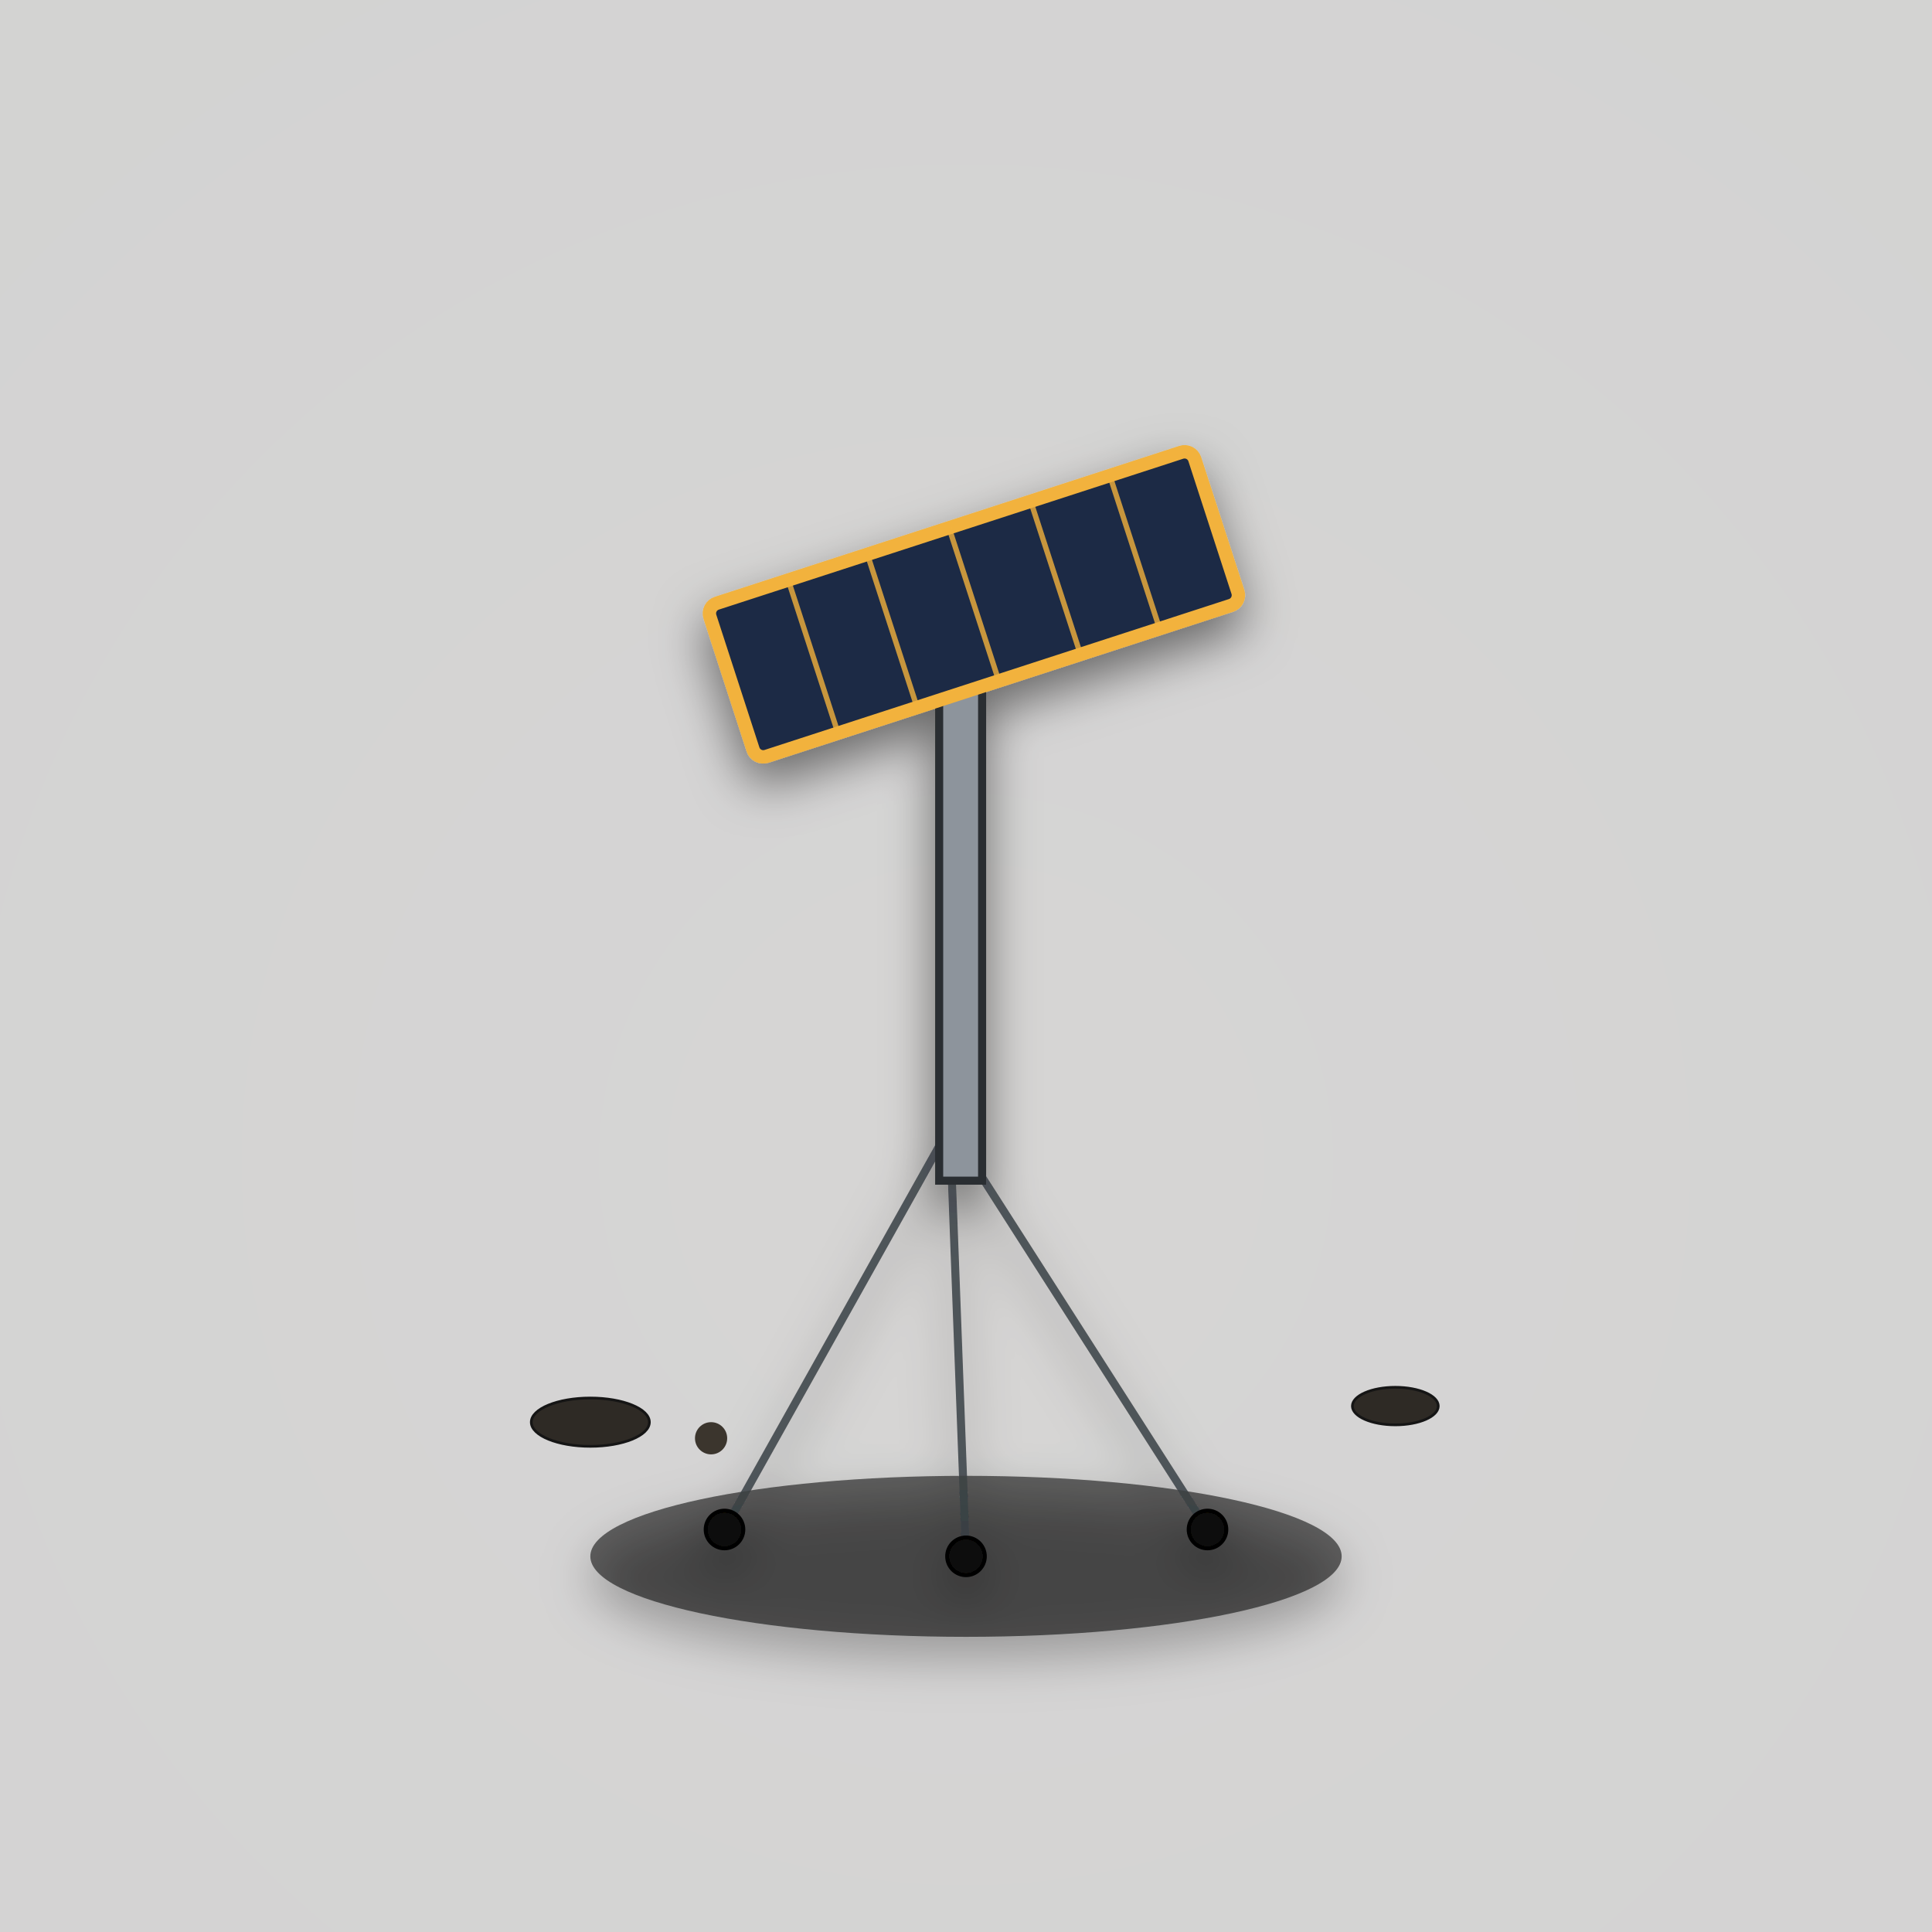
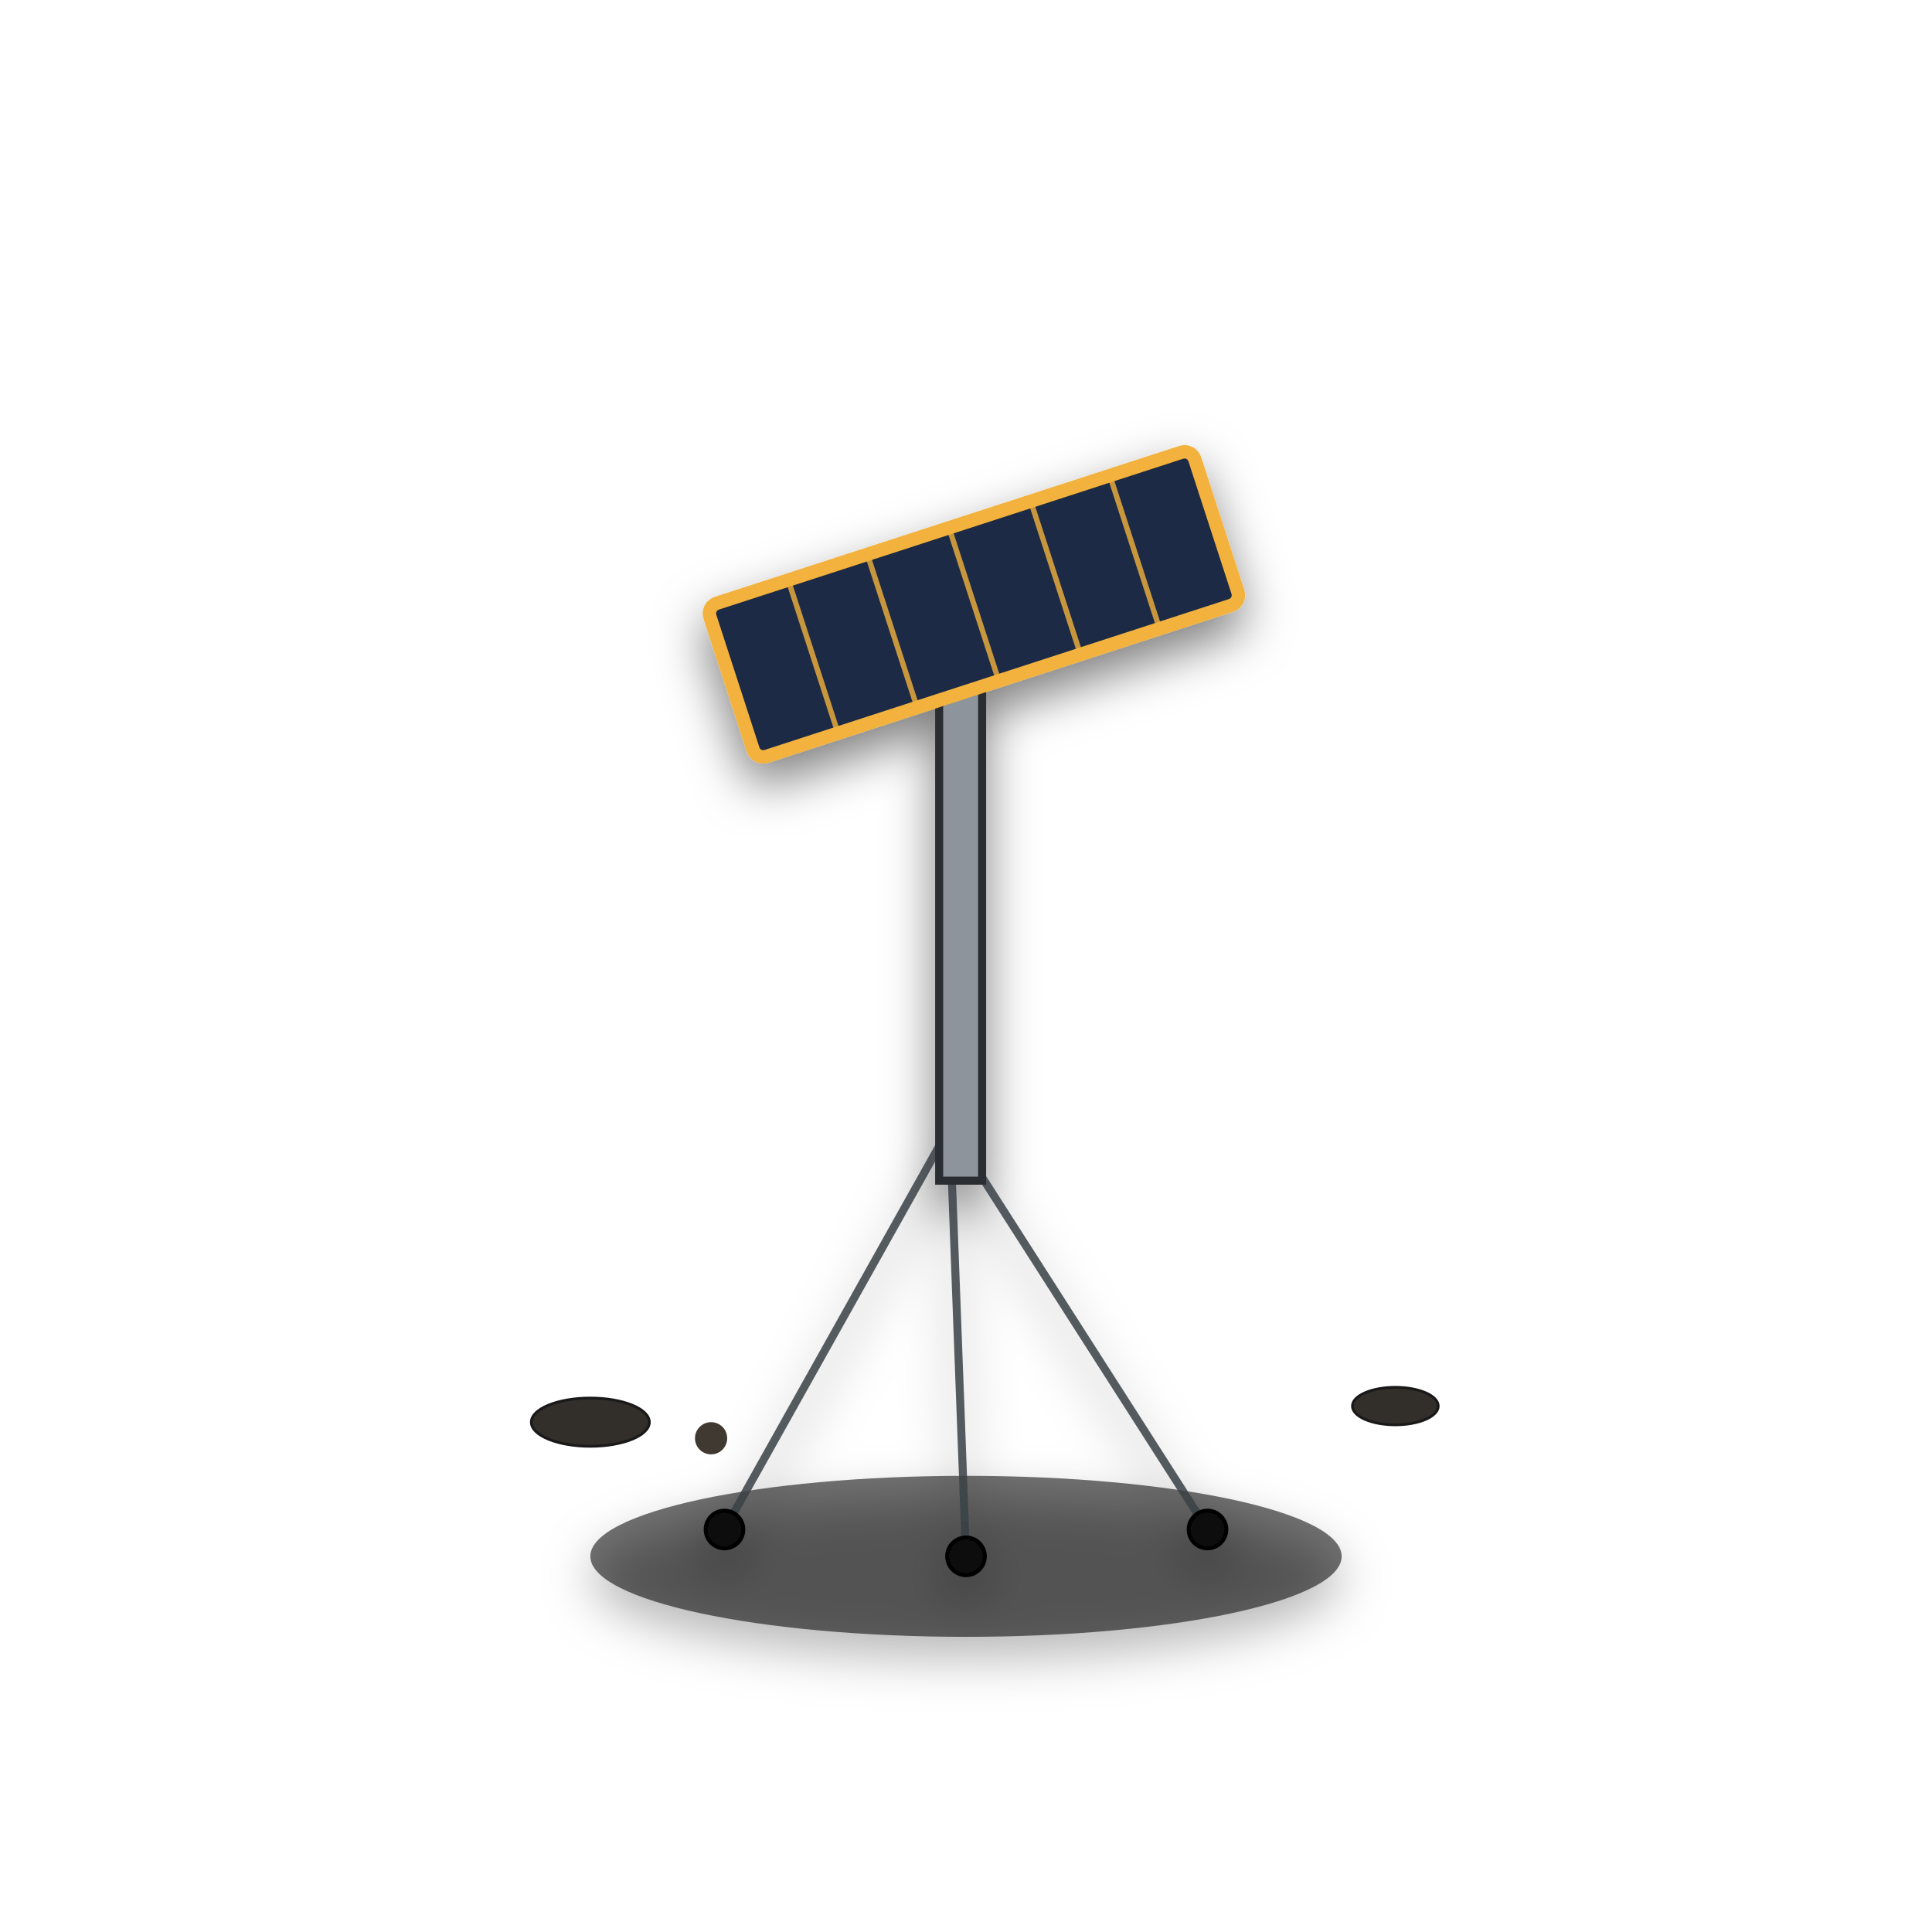
<svg xmlns="http://www.w3.org/2000/svg" viewBox="0 0 720 720">
  <defs>
    <radialGradient id="regoBg" cx="50%" cy="60%" r="70%">
      <stop offset="0" stop-color="#1c1712" />
      <stop offset="1" stop-color="#0c0a08" />
    </radialGradient>
    <linearGradient id="hull" x1="0" y1="0" x2="0" y2="1">
      <stop stop-color="#c7ccd1" />
      <stop offset="1" stop-color="#565d64" />
    </linearGradient>
    <filter id="dropSh" x="-30%" y="-30%" width="160%" height="160%">
      <feDropShadow dx="0" dy="8" stdDeviation="9" flood-opacity=".5" />
    </filter>
  </defs>
-   <rect x="0" y="0" width="720" height="720" fill="url(#regoBg)" opacity=".18" />
  <g filter="url(#dropSh)" transform="translate(360 430)">
    <ellipse cx="0" cy="150" rx="140" ry="30" fill="#000" opacity=".55" />
    <path d="M-6 -10 L-90 140" stroke="#3a3f44" stroke-width="3" fill="none" opacity=".85" />
    <circle cx="-90" cy="140" r="7" fill="#100e0c" stroke="#000" stroke-width="1.5" />
    <path d="M-6 -10 L90 140" stroke="#3a3f44" stroke-width="3" fill="none" opacity=".85" />
    <circle cx="90" cy="140" r="7" fill="#100e0c" stroke="#000" stroke-width="1.5" />
    <path d="M-6 -10 L0 150" stroke="#3a3f44" stroke-width="3" fill="none" opacity=".85" />
    <circle cx="0" cy="150" r="7" fill="#100e0c" stroke="#000" stroke-width="1.5" />
    <rect x="-10" y="-220" width="16" height="230" fill="#8d949c" stroke="#2a2d30" stroke-width="3" />
    <g transform="translate(-2 -220) rotate(-18)">
      <rect x="-95" y="-14" width="190" height="60" rx="4" fill="#1c2a44" stroke="#f2b23c" stroke-width="5" />
      <g stroke="#f2b23c" stroke-width="2" opacity=".8">
        <path d="M-63 -14 -63 46" />
        <path d="M-32 -14 -32 46" />
        <path d="M0 -14 0 46" />
        <path d="M32 -14 32 46" />
        <path d="M63 -14 63 46" />
      </g>
    </g>
  </g>
  <g opacity=".9">
    <ellipse cx="220" cy="530" rx="22" ry="9" fill="#1c1712" stroke="#000" stroke-width="1" />
    <ellipse cx="520" cy="524" rx="16" ry="7" fill="#1c1712" stroke="#000" stroke-width="1" />
    <circle cx="265" cy="536" r="6" fill="#2a231b" />
  </g>
</svg>
